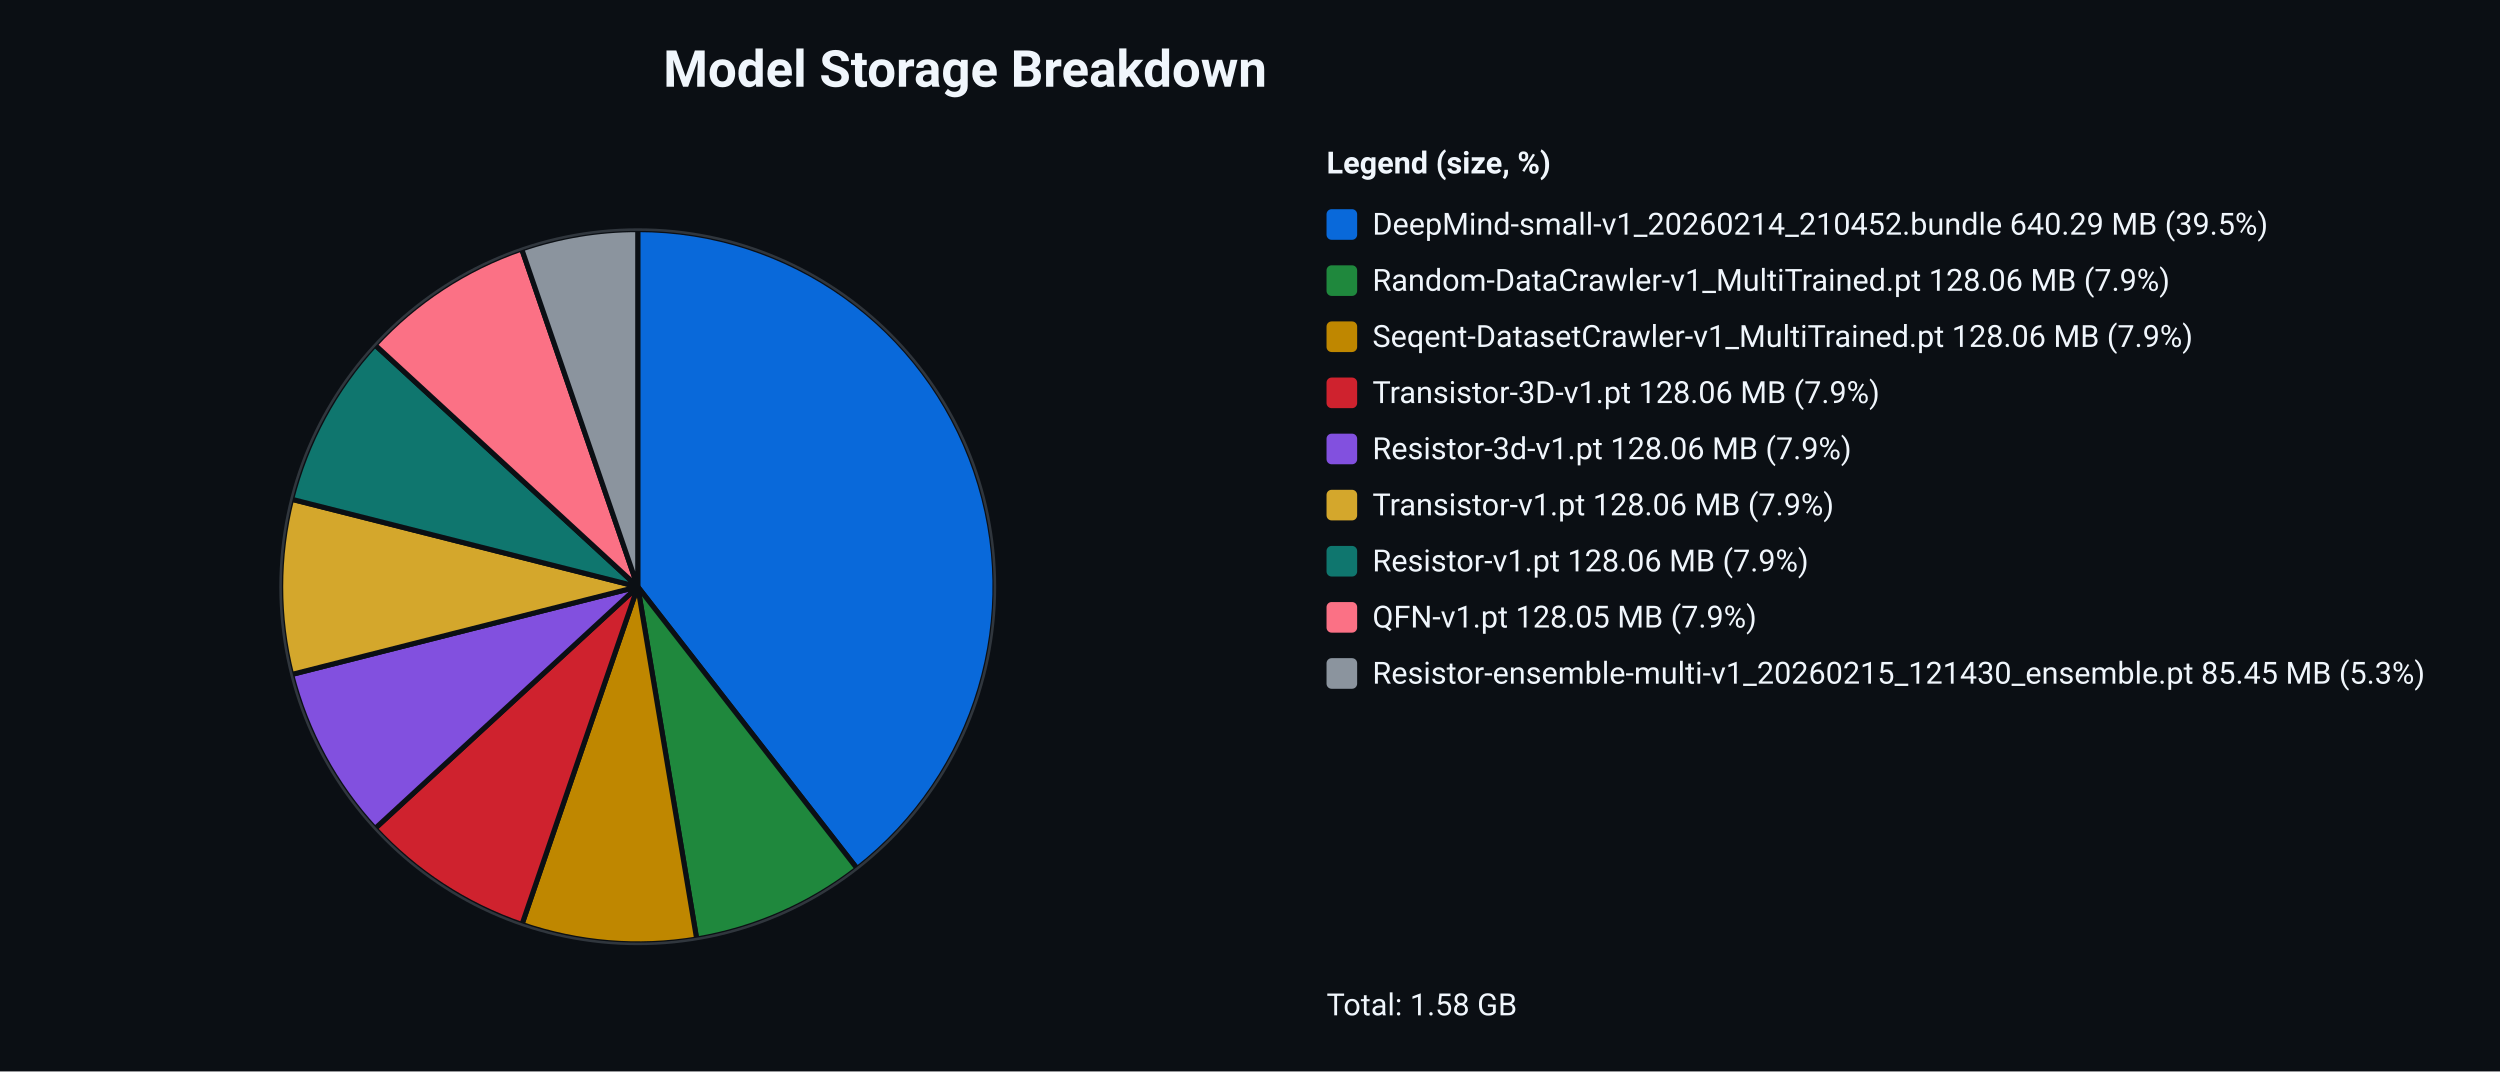
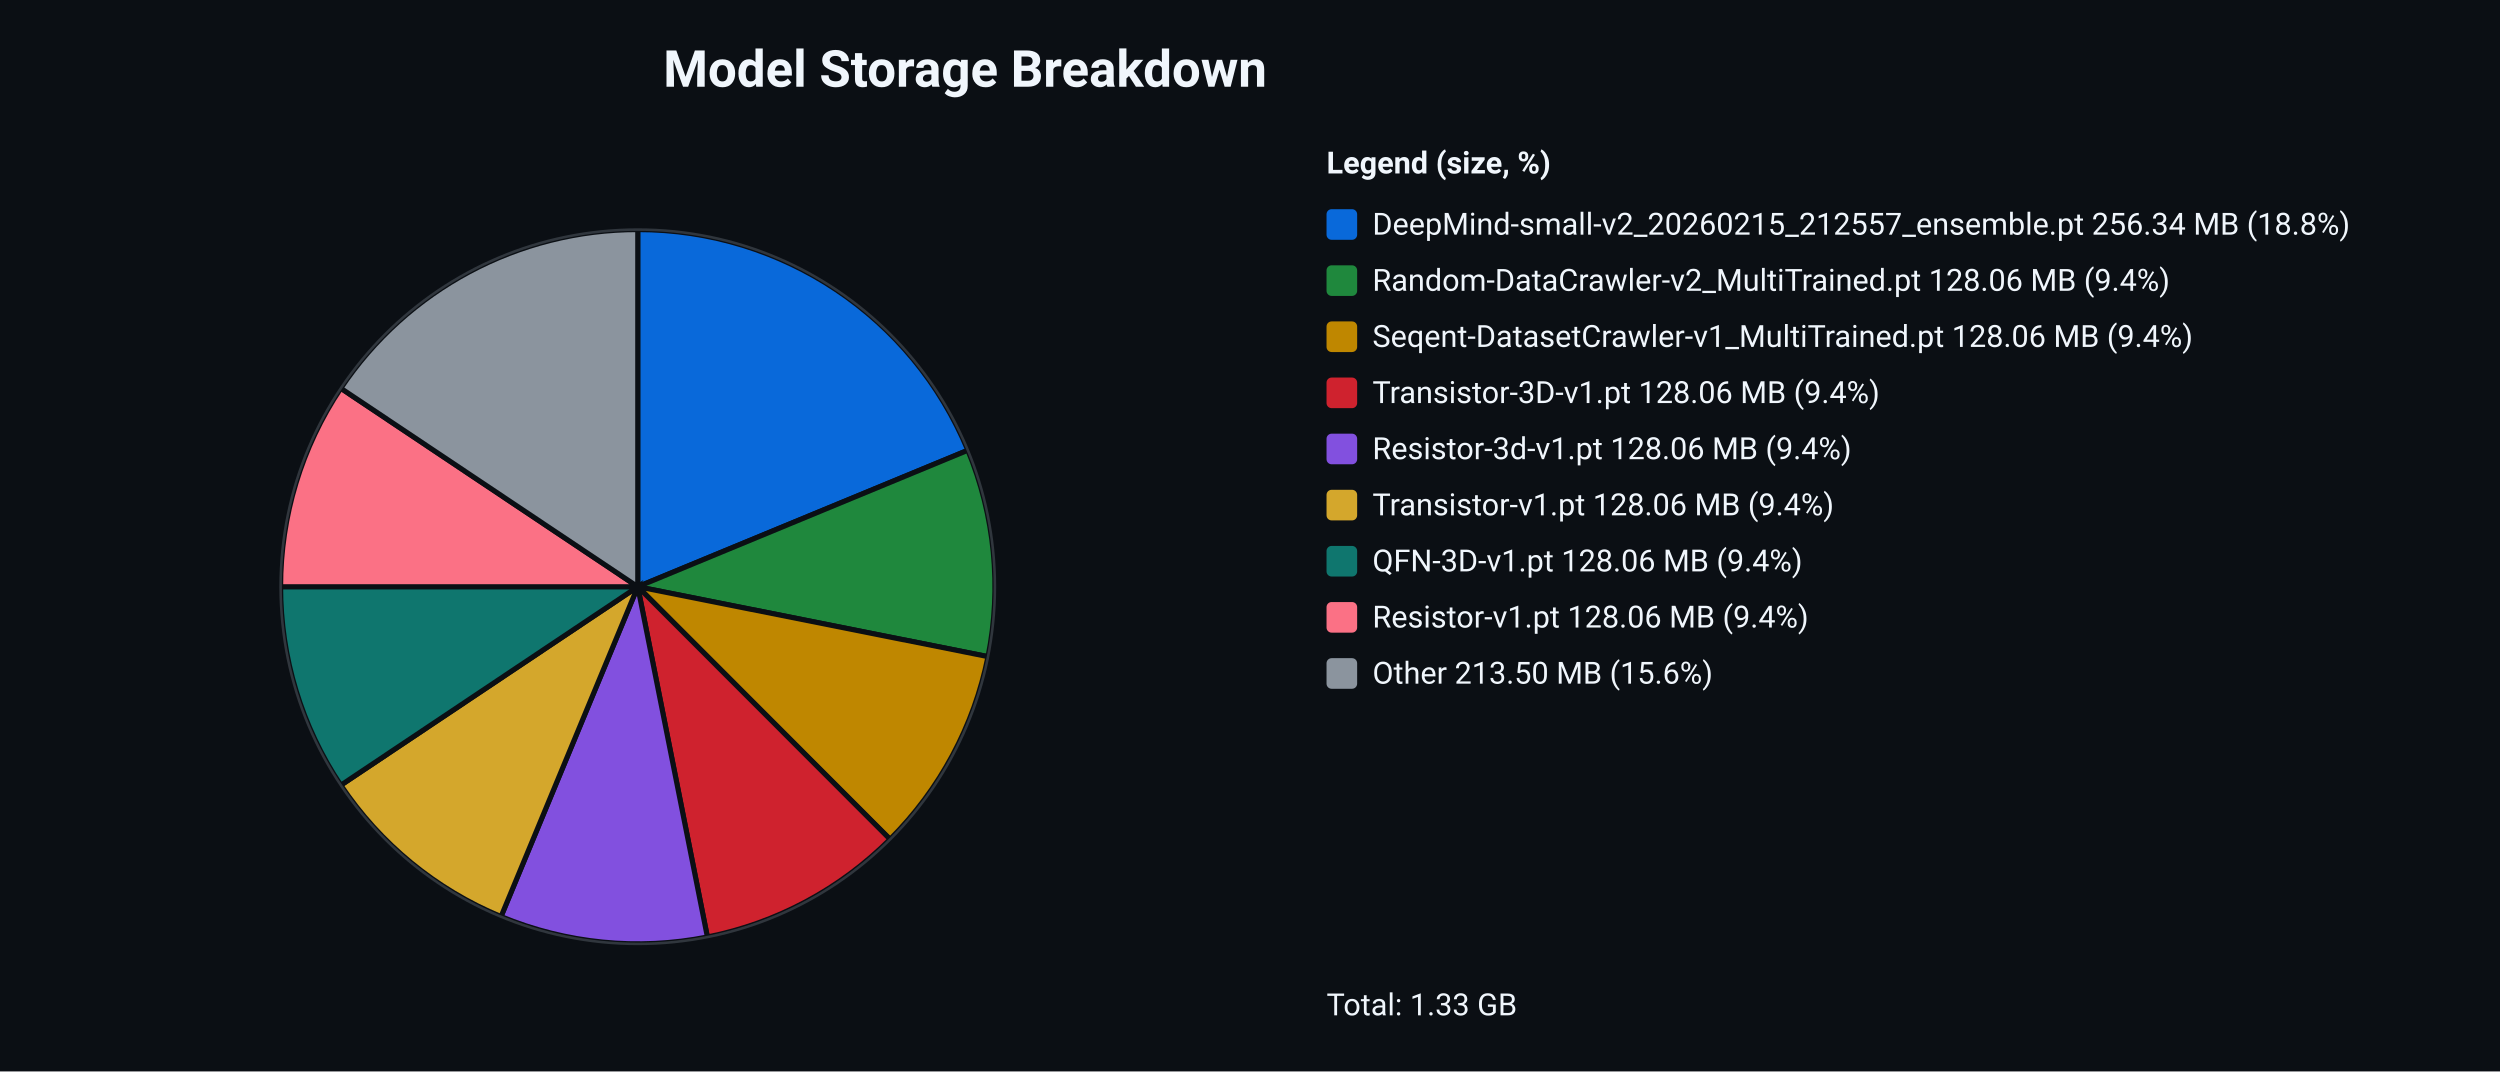
<svg xmlns="http://www.w3.org/2000/svg" width="980" height="420" viewBox="0 0 980 420">
  <rect x="0" y="0" width="980" height="420" fill="#0b0f14" />
  <text x="260" y="34" font-family="ui-sans-serif, system-ui, -apple-system, Segoe UI, Roboto, Arial" font-size="20" font-weight="700" fill="#f0f6fc">Model Storage Breakdown</text>
-   <path d="M 250.0 230.0 L 250.0 90.0 A 140.0 140.0 0 0 1 336.0 340.5 Z" fill="#0969da" stroke="#0b0f14" stroke-width="2" />
-   <path d="M 250.0 230.0 L 336.0 340.5 A 140.0 140.0 0 0 1 273.1 368.1 Z" fill="#1f883d" stroke="#0b0f14" stroke-width="2" />
-   <path d="M 250.0 230.0 L 273.1 368.1 A 140.0 140.0 0 0 1 204.6 362.4 Z" fill="#bf8700" stroke="#0b0f14" stroke-width="2" />
-   <path d="M 250.0 230.0 L 204.6 362.4 A 140.0 140.0 0 0 1 147.0 324.8 Z" fill="#cf222e" stroke="#0b0f14" stroke-width="2" />
-   <path d="M 250.0 230.0 L 147.0 324.8 A 140.0 140.0 0 0 1 114.3 264.4 Z" fill="#8250df" stroke="#0b0f14" stroke-width="2" />
-   <path d="M 250.0 230.0 L 114.3 264.4 A 140.0 140.0 0 0 1 114.3 195.7 Z" fill="#d4a72c" stroke="#0b0f14" stroke-width="2" />
-   <path d="M 250.0 230.0 L 114.3 195.7 A 140.0 140.0 0 0 1 147.0 135.2 Z" fill="#0f766e" stroke="#0b0f14" stroke-width="2" />
-   <path d="M 250.0 230.0 L 147.0 135.2 A 140.0 140.0 0 0 1 204.5 97.6 Z" fill="#fb7185" stroke="#0b0f14" stroke-width="2" />
-   <path d="M 250.0 230.0 L 204.5 97.6 A 140.0 140.0 0 0 1 250.0 90.0 Z" fill="#8b949e" stroke="#0b0f14" stroke-width="2" />
+   <path d="M 250.0 230.0 L 250.0 90.0 A 140.0 140.0 0 0 1 379.4 176.5 Z" fill="#0969da" stroke="#0b0f14" stroke-width="2" />
+   <path d="M 250.0 230.0 L 379.4 176.5 A 140.0 140.0 0 0 1 387.3 257.4 Z" fill="#1f883d" stroke="#0b0f14" stroke-width="2" />
+   <path d="M 250.0 230.0 L 387.3 257.4 A 140.0 140.0 0 0 1 348.9 329.0 Z" fill="#bf8700" stroke="#0b0f14" stroke-width="2" />
+   <path d="M 250.0 230.0 L 348.9 329.0 A 140.0 140.0 0 0 1 277.3 367.3 Z" fill="#cf222e" stroke="#0b0f14" stroke-width="2" />
+   <path d="M 250.0 230.0 L 277.3 367.3 A 140.0 140.0 0 0 1 196.4 359.3 Z" fill="#8250df" stroke="#0b0f14" stroke-width="2" />
+   <path d="M 250.0 230.0 L 196.4 359.3 A 140.0 140.0 0 0 1 133.6 307.8 Z" fill="#d4a72c" stroke="#0b0f14" stroke-width="2" />
+   <path d="M 250.0 230.0 L 133.6 307.8 A 140.0 140.0 0 0 1 110.0 230.0 Z" fill="#0f766e" stroke="#0b0f14" stroke-width="2" />
+   <path d="M 250.0 230.0 L 110.0 230.0 A 140.0 140.0 0 0 1 133.6 152.2 Z" fill="#fb7185" stroke="#0b0f14" stroke-width="2" />
+   <path d="M 250.0 230.0 L 133.6 152.2 A 140.0 140.0 0 0 1 250.0 90.0 Z" fill="#8b949e" stroke="#0b0f14" stroke-width="2" />
  <circle cx="250.0" cy="230.0" r="140.0" fill="none" stroke="#30363d" stroke-width="1" />
  <text x="520.0" y="68.0" font-family="ui-sans-serif, system-ui, -apple-system, Segoe UI, Roboto, Arial" font-size="12" font-weight="700" fill="#f0f6fc">Legend (size, %)</text>
  <rect x="520.0" y="82.0" width="12" height="12" rx="2" fill="#0969da" />
-   <text x="538.0" y="92.0" font-family="ui-sans-serif, system-ui, -apple-system, Segoe UI, Roboto, Arial" font-size="12" fill="#f0f6fc">DeepMind-small-v1_20260214_210452.bundle  640.29 MB  (39.5%)</text>
+   <text x="538.0" y="92.0" font-family="ui-sans-serif, system-ui, -apple-system, Segoe UI, Roboto, Arial" font-size="12" fill="#f0f6fc">DeepMind-small-v2_20260215_212557_ensemble.pt  256.34 MB  (18.8%)</text>
  <rect x="520.0" y="104.0" width="12" height="12" rx="2" fill="#1f883d" />
-   <text x="538.0" y="114.0" font-family="ui-sans-serif, system-ui, -apple-system, Segoe UI, Roboto, Arial" font-size="12" fill="#f0f6fc">Random-DataCrawler-v1_MultiTrained.pt  128.06 MB  (7.9%)</text>
+   <text x="538.0" y="114.0" font-family="ui-sans-serif, system-ui, -apple-system, Segoe UI, Roboto, Arial" font-size="12" fill="#f0f6fc">Random-DataCrawler-v2_MultiTrained.pt  128.06 MB  (9.4%)</text>
  <rect x="520.0" y="126.0" width="12" height="12" rx="2" fill="#bf8700" />
-   <text x="538.0" y="136.0" font-family="ui-sans-serif, system-ui, -apple-system, Segoe UI, Roboto, Arial" font-size="12" fill="#f0f6fc">Seqent-DatasetCrawler-v1_MultiTrained.pt  128.06 MB  (7.9%)</text>
+   <text x="538.0" y="136.0" font-family="ui-sans-serif, system-ui, -apple-system, Segoe UI, Roboto, Arial" font-size="12" fill="#f0f6fc">Seqent-DatasetCrawler-v1_MultiTrained.pt  128.06 MB  (9.4%)</text>
  <rect x="520.0" y="148.0" width="12" height="12" rx="2" fill="#cf222e" />
-   <text x="538.0" y="158.0" font-family="ui-sans-serif, system-ui, -apple-system, Segoe UI, Roboto, Arial" font-size="12" fill="#f0f6fc">Transistor-3D-v1.pt  128.06 MB  (7.9%)</text>
+   <text x="538.0" y="158.0" font-family="ui-sans-serif, system-ui, -apple-system, Segoe UI, Roboto, Arial" font-size="12" fill="#f0f6fc">Transistor-3D-v1.pt  128.06 MB  (9.4%)</text>
  <rect x="520.0" y="170.0" width="12" height="12" rx="2" fill="#8250df" />
-   <text x="538.0" y="180.0" font-family="ui-sans-serif, system-ui, -apple-system, Segoe UI, Roboto, Arial" font-size="12" fill="#f0f6fc">Resistor-3d-v1.pt  128.06 MB  (7.9%)</text>
+   <text x="538.0" y="180.0" font-family="ui-sans-serif, system-ui, -apple-system, Segoe UI, Roboto, Arial" font-size="12" fill="#f0f6fc">Resistor-3d-v1.pt  128.06 MB  (9.4%)</text>
  <rect x="520.0" y="192.0" width="12" height="12" rx="2" fill="#d4a72c" />
-   <text x="538.0" y="202.0" font-family="ui-sans-serif, system-ui, -apple-system, Segoe UI, Roboto, Arial" font-size="12" fill="#f0f6fc">Transistor-v1.pt  128.06 MB  (7.9%)</text>
+   <text x="538.0" y="202.0" font-family="ui-sans-serif, system-ui, -apple-system, Segoe UI, Roboto, Arial" font-size="12" fill="#f0f6fc">Transistor-v1.pt  128.06 MB  (9.4%)</text>
  <rect x="520.0" y="214.0" width="12" height="12" rx="2" fill="#0f766e" />
-   <text x="538.0" y="224.0" font-family="ui-sans-serif, system-ui, -apple-system, Segoe UI, Roboto, Arial" font-size="12" fill="#f0f6fc">Resistor-v1.pt  128.06 MB  (7.9%)</text>
+   <text x="538.0" y="224.0" font-family="ui-sans-serif, system-ui, -apple-system, Segoe UI, Roboto, Arial" font-size="12" fill="#f0f6fc">QFN-3D-v1.pt  128.06 MB  (9.4%)</text>
  <rect x="520.0" y="236.0" width="12" height="12" rx="2" fill="#fb7185" />
-   <text x="538.0" y="246.0" font-family="ui-sans-serif, system-ui, -apple-system, Segoe UI, Roboto, Arial" font-size="12" fill="#f0f6fc">QFN-v1.pt  128.05 MB  (7.9%)</text>
+   <text x="538.0" y="246.0" font-family="ui-sans-serif, system-ui, -apple-system, Segoe UI, Roboto, Arial" font-size="12" fill="#f0f6fc">Resistor-v1.pt  128.06 MB  (9.4%)</text>
  <rect x="520.0" y="258.0" width="12" height="12" rx="2" fill="#8b949e" />
-   <text x="538.0" y="268.0" font-family="ui-sans-serif, system-ui, -apple-system, Segoe UI, Roboto, Arial" font-size="12" fill="#f0f6fc">Resistor-ensemble-multi-v1_20260215_121430_ensemble.pt  85.45 MB  (5.3%)</text>
-   <text x="520.0" y="398" font-family="ui-sans-serif, system-ui, -apple-system, Segoe UI, Roboto, Arial" font-size="12" fill="#f0f6fc">Total: 1.58 GB</text>
+   <text x="538.0" y="268.0" font-family="ui-sans-serif, system-ui, -apple-system, Segoe UI, Roboto, Arial" font-size="12" fill="#f0f6fc">Other  213.50 MB  (15.6%)</text>
+   <text x="520.0" y="398" font-family="ui-sans-serif, system-ui, -apple-system, Segoe UI, Roboto, Arial" font-size="12" fill="#f0f6fc">Total: 1.33 GB</text>
</svg>
